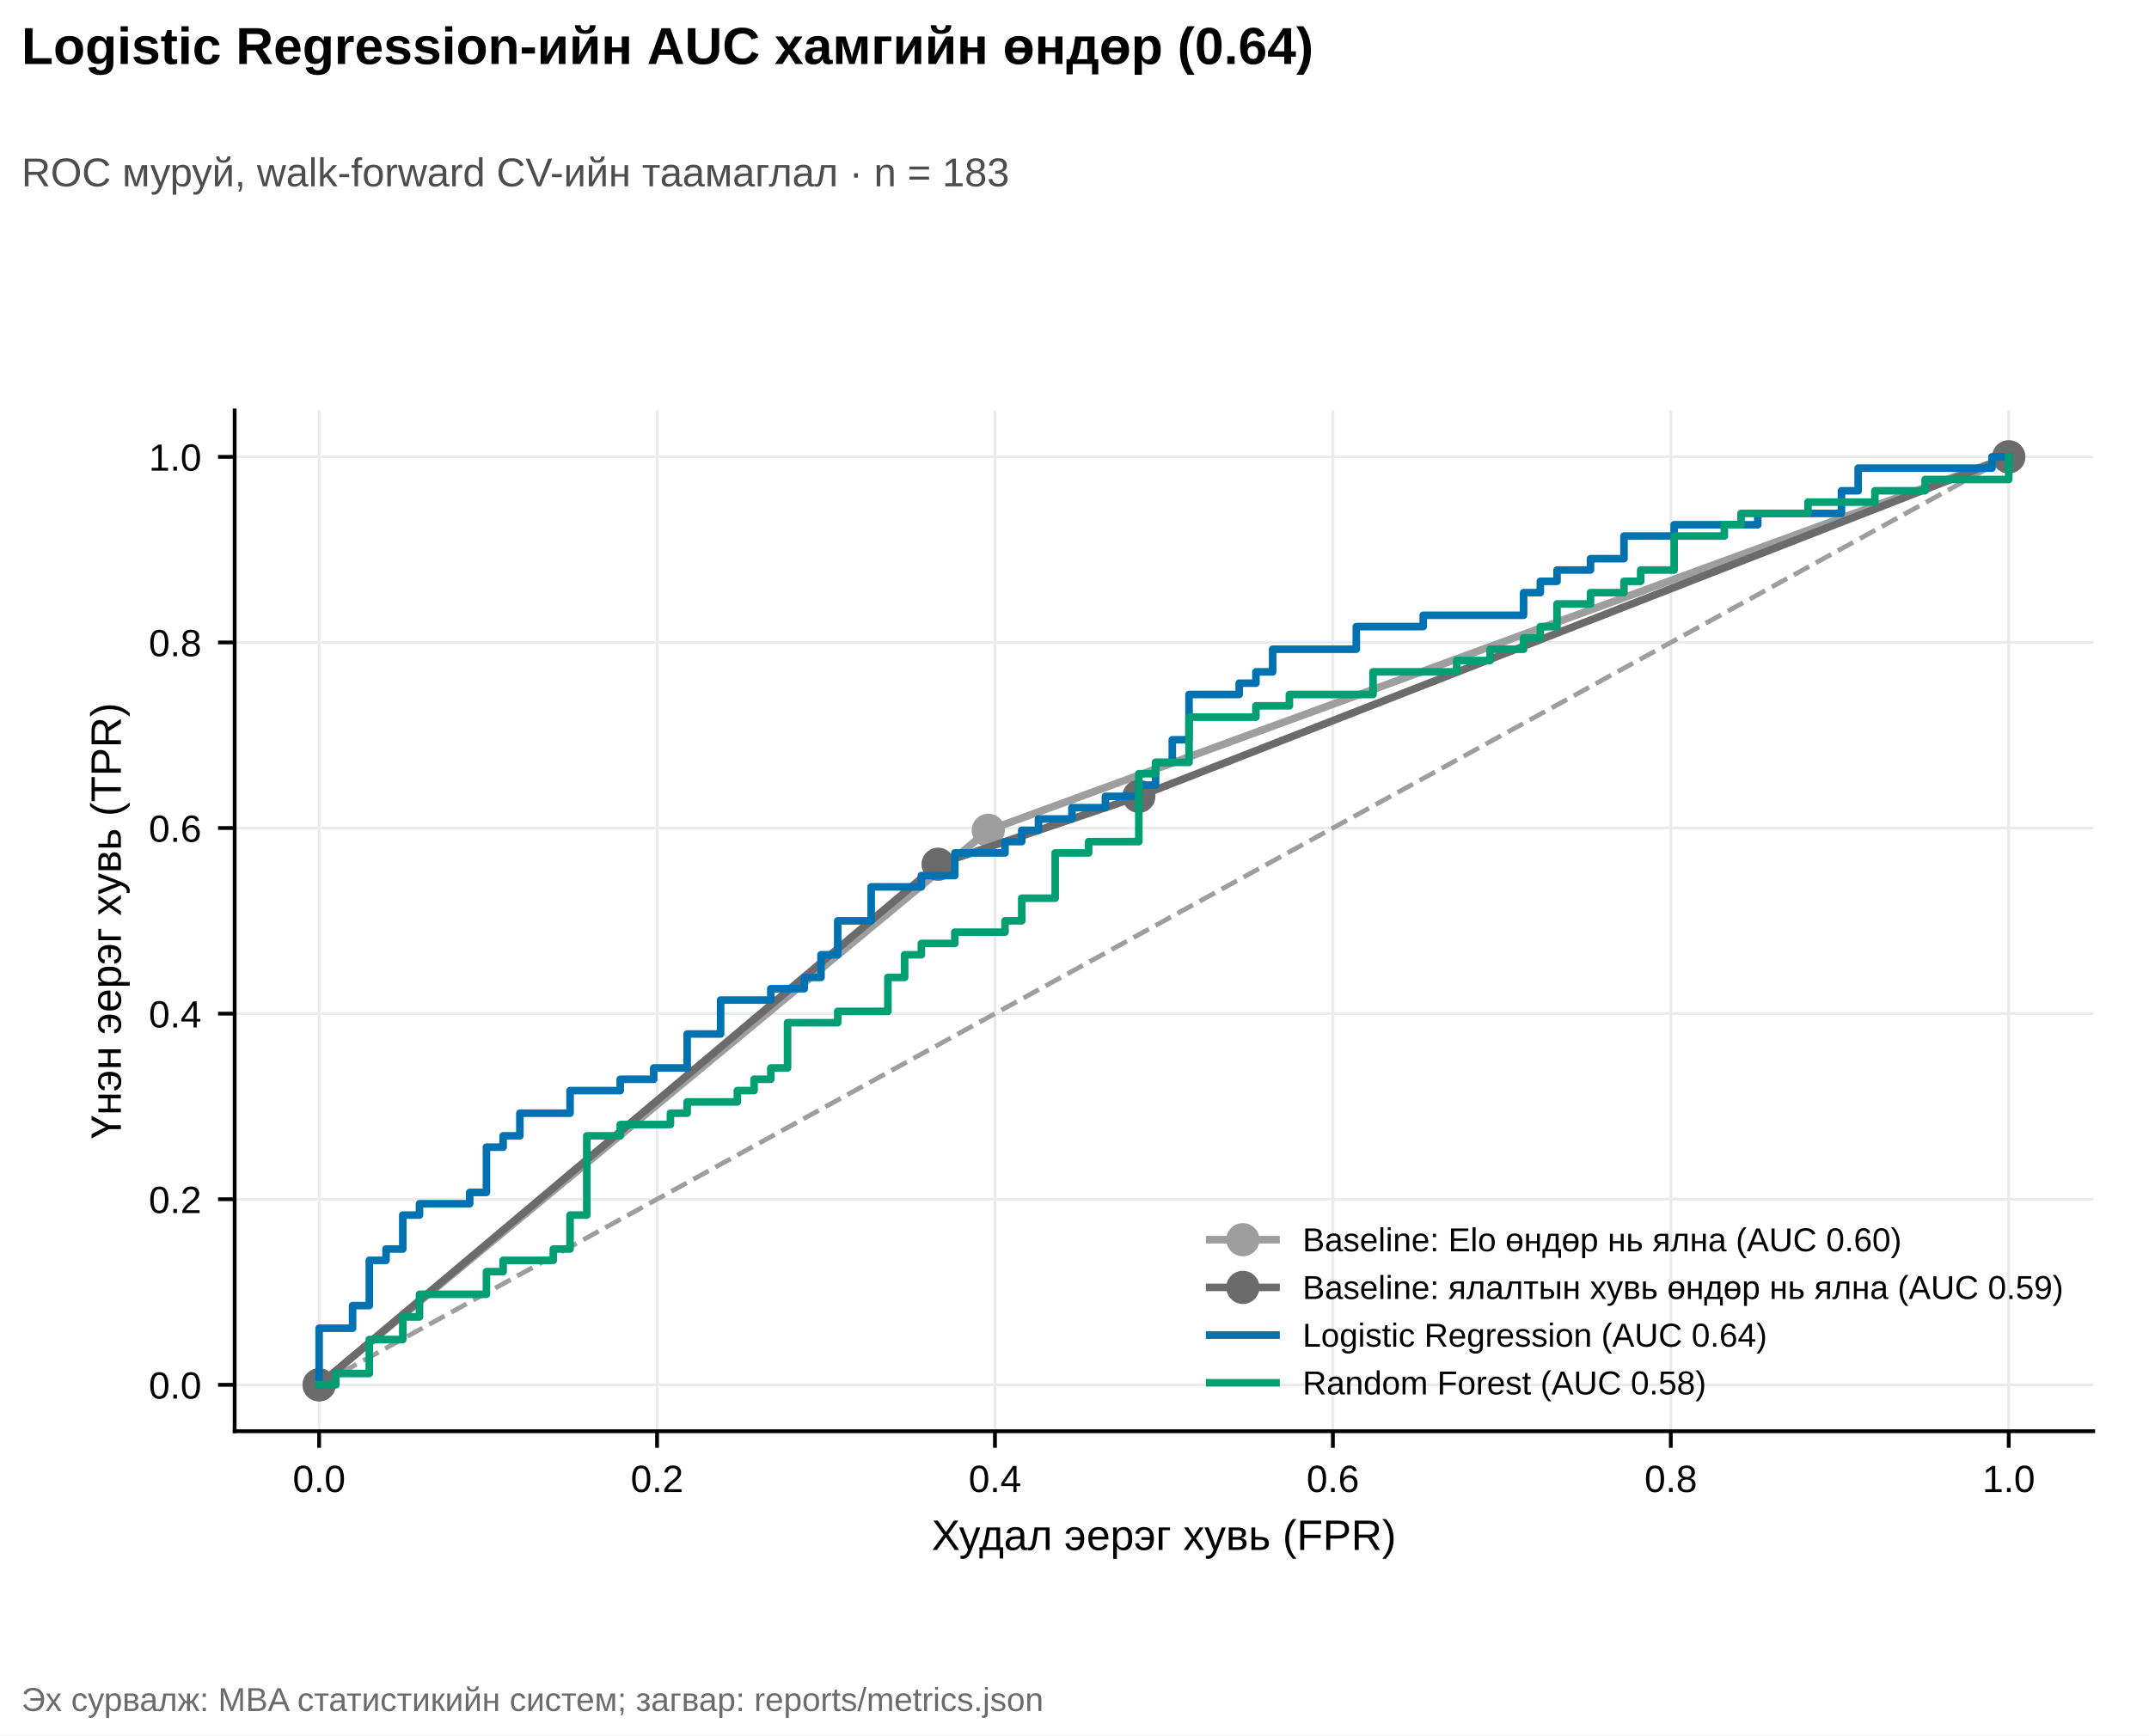
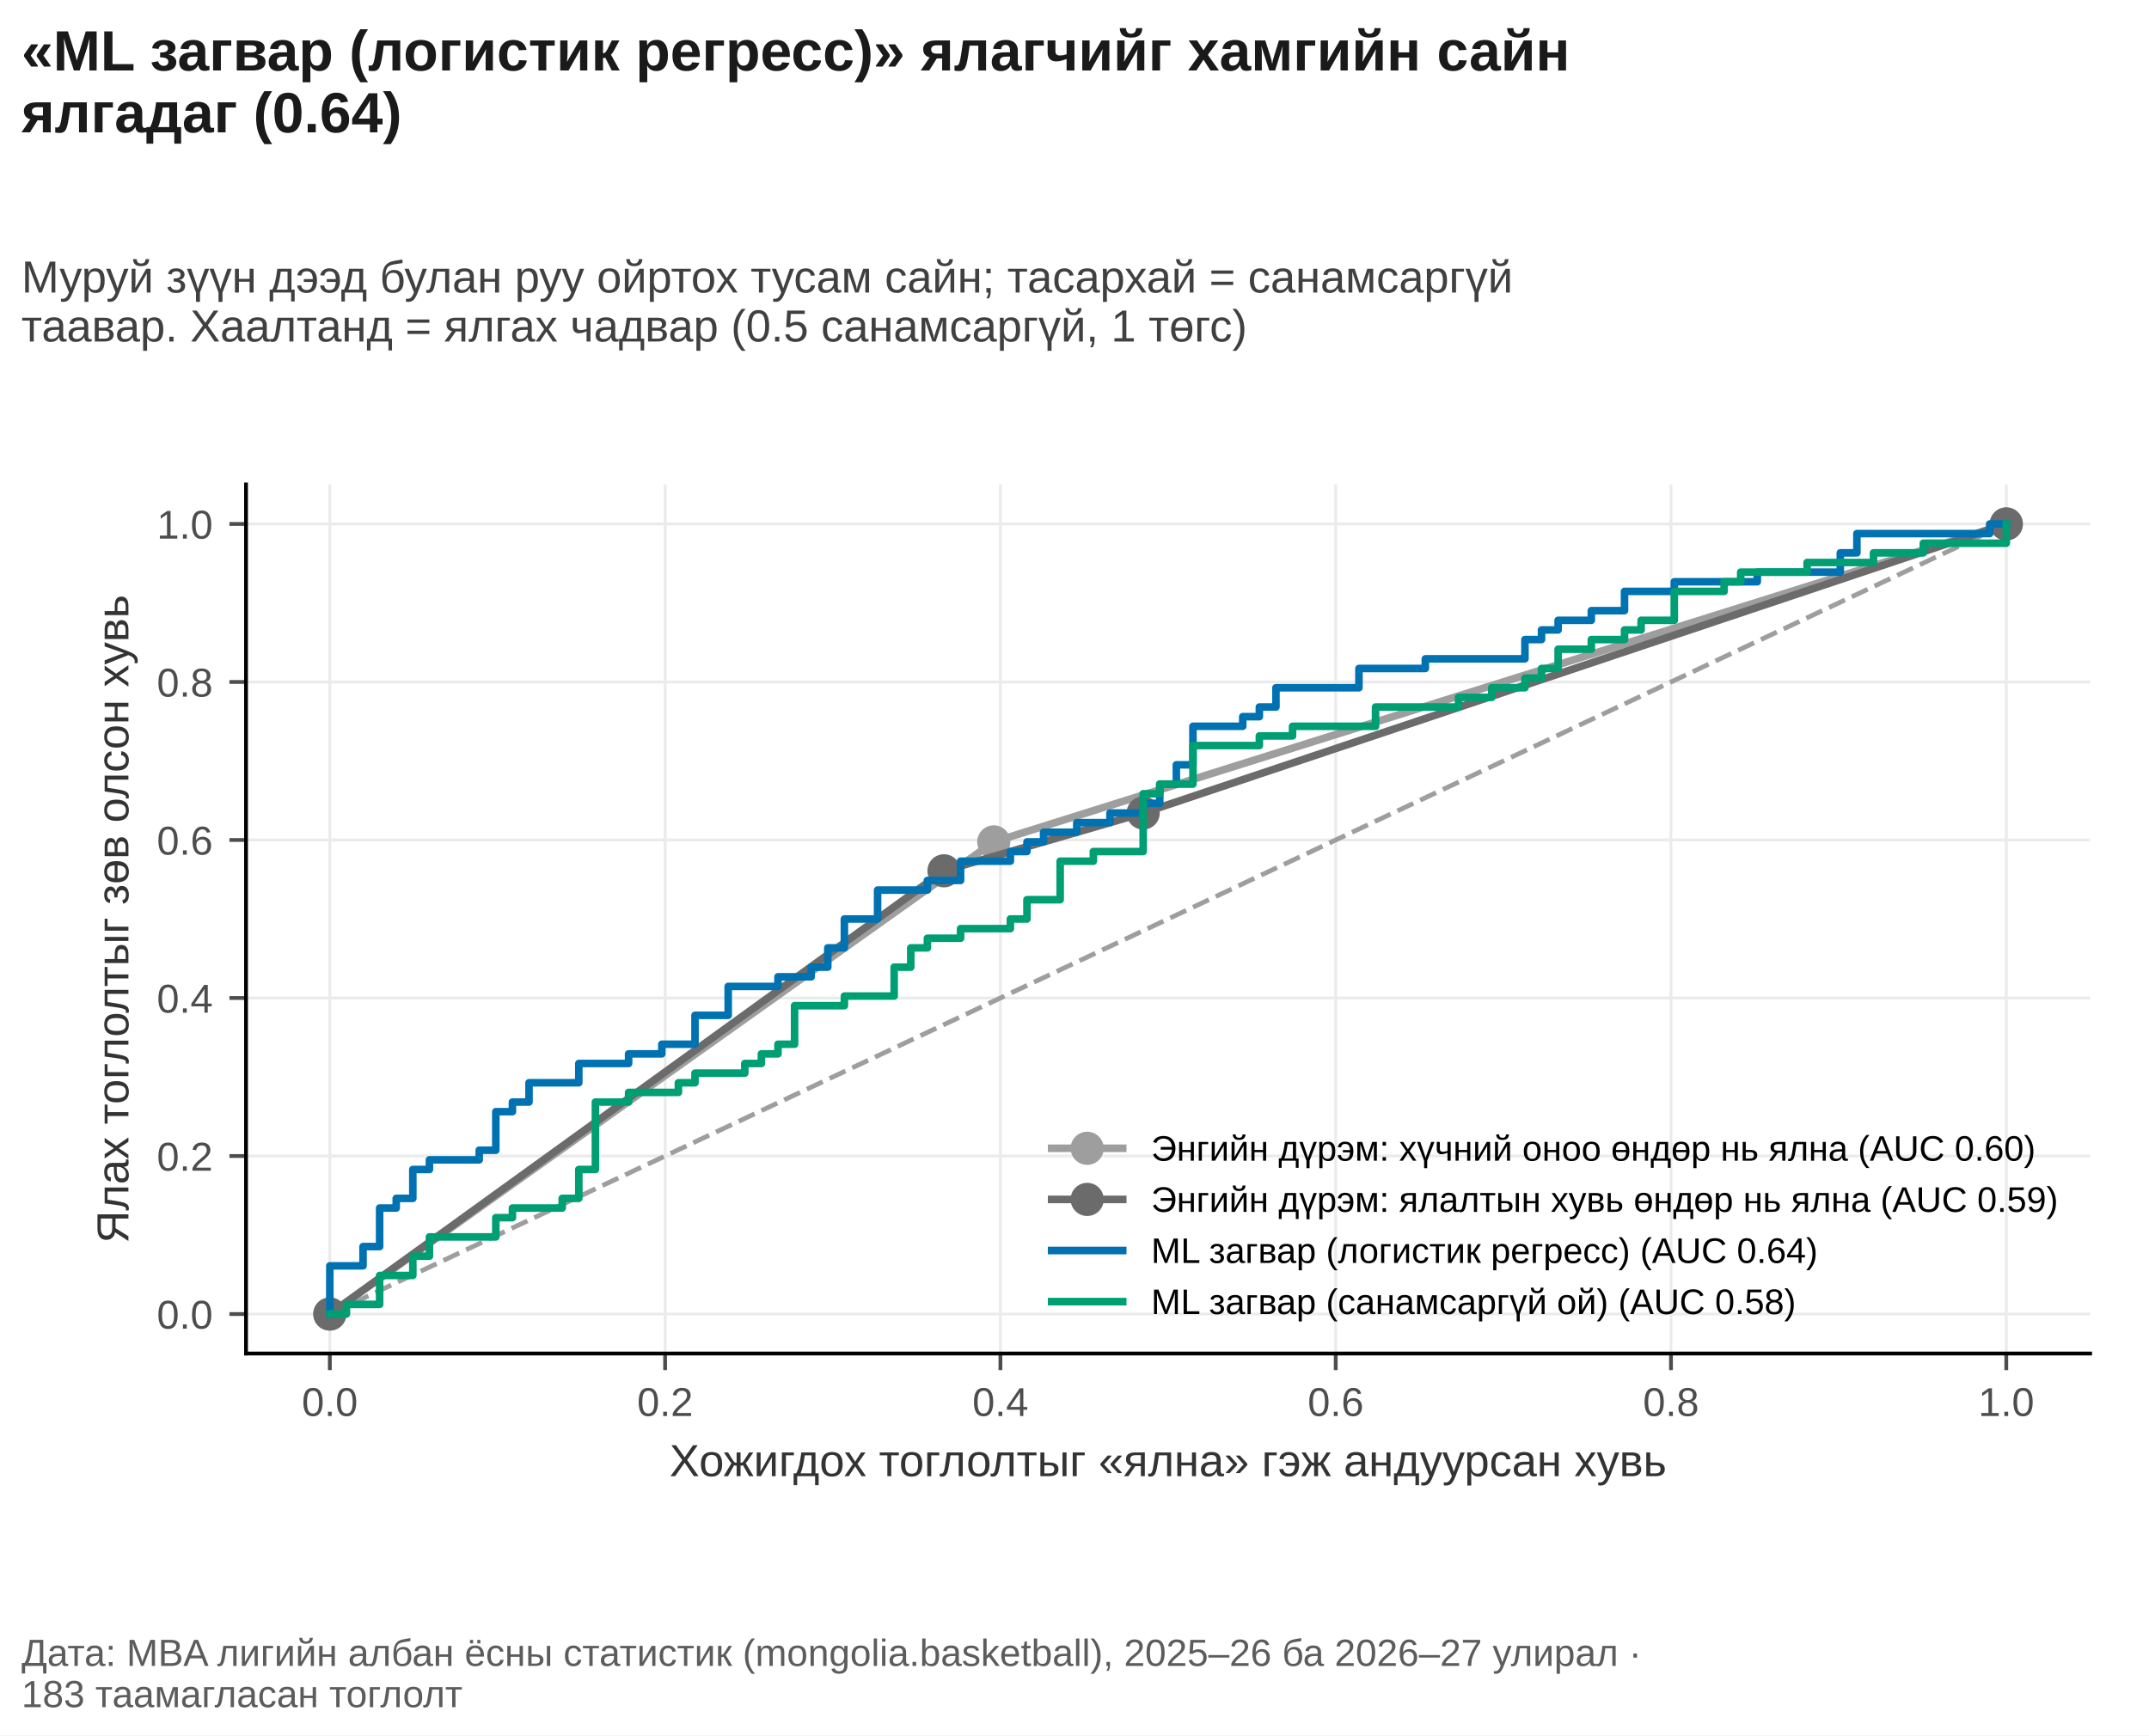
<svg xmlns="http://www.w3.org/2000/svg" xmlns:xlink="http://www.w3.org/1999/xlink" width="453.543pt" height="366.323pt" viewBox="0 0 453.543 366.323" version="1.1">
  <defs>
    <style type="text/css">*{stroke-linejoin: round; stroke-linecap: butt}</style>
  </defs>
  <g id="figure_1">
    <g id="patch_1">
      <path d="M 0 366.323  L 453.543 366.323  L 453.543 0  L 0 0  z " style="fill: #ffffff" />
    </g>
    <g id="axes_1">
      <g id="patch_2">
-         <path d="M 49.522 302.125  L 441.769 302.125  L 441.769 86.642  L 49.522 86.642  z " style="fill: #ffffff" />
+         <path d="M 51.92 285.722  L 441.114 285.722  L 441.114 102.265  L 51.92 102.265  z " style="fill: #ffffff" />
      </g>
      <g id="matplotlib.axis_1">
        <g id="xtick_1">
          <g id="line2d_1">
-             <path d="M 67.351 302.125  L 67.351 86.642  " clip-path="url(#pc9170a88ed)" style="fill: none; stroke: #ebebeb; stroke-width: 0.6; stroke-linecap: square" />
+             <path d="M 69.611 285.722  L 69.611 102.265  " clip-path="url(#pb05251a621)" style="fill: none; stroke: #ebebeb; stroke-width: 0.6; stroke-linecap: square" />
          </g>
          <g id="line2d_2">
            <defs>
-               <path id="m3e27745aa3" d="M 0 0  L 0 3.5  " style="stroke: #000000; stroke-width: 0.8" />
+               <path id="mf986387a4b" d="M 0 0  L 0 3.5  " style="stroke: #4d4d4d; stroke-width: 0.8" />
            </defs>
            <g>
-               <use xlink:href="#m3e27745aa3" x="67.351" y="302.125" style="stroke: #000000; stroke-width: 0.8" />
+               <use xlink:href="#mf986387a4b" x="69.611" y="285.722" style="fill: #4d4d4d; stroke: #4d4d4d; stroke-width: 0.8" />
            </g>
          </g>
          <g id="text_1">
-             <text style="font-size: 8px; font-family: 'Arial'; text-anchor: middle" x="67.351" y="314.949" transform="rotate(-0 67.35092 314.9492)">0.0</text>
+             <text style="font-size: 8.5px; font-family: 'Arial'; text-anchor: middle; fill: #4d4d4d" x="69.611" y="298.91" transform="rotate(-0 69.6107 298.9098)">0.0</text>
          </g>
        </g>
        <g id="xtick_2">
          <g id="line2d_3">
-             <path d="M 138.669 302.125  L 138.669 86.642  " clip-path="url(#pc9170a88ed)" style="fill: none; stroke: #ebebeb; stroke-width: 0.6; stroke-linecap: square" />
+             <path d="M 140.373 285.722  L 140.373 102.265  " clip-path="url(#pb05251a621)" style="fill: none; stroke: #ebebeb; stroke-width: 0.6; stroke-linecap: square" />
          </g>
          <g id="line2d_4">
            <g>
-               <use xlink:href="#m3e27745aa3" x="138.669" y="302.125" style="stroke: #000000; stroke-width: 0.8" />
+               <use xlink:href="#mf986387a4b" x="140.373" y="285.722" style="fill: #4d4d4d; stroke: #4d4d4d; stroke-width: 0.8" />
            </g>
          </g>
          <g id="text_2">
-             <text style="font-size: 8px; font-family: 'Arial'; text-anchor: middle" x="138.669" y="314.949" transform="rotate(-0 138.6686 314.9492)">0.2</text>
+             <text style="font-size: 8.5px; font-family: 'Arial'; text-anchor: middle; fill: #4d4d4d" x="140.373" y="298.91" transform="rotate(-0 140.3733 298.9098)">0.2</text>
          </g>
        </g>
        <g id="xtick_3">
          <g id="line2d_5">
-             <path d="M 209.986 302.125  L 209.986 86.642  " clip-path="url(#pc9170a88ed)" style="fill: none; stroke: #ebebeb; stroke-width: 0.6; stroke-linecap: square" />
+             <path d="M 211.136 285.722  L 211.136 102.265  " clip-path="url(#pb05251a621)" style="fill: none; stroke: #ebebeb; stroke-width: 0.6; stroke-linecap: square" />
          </g>
          <g id="line2d_6">
            <g>
-               <use xlink:href="#m3e27745aa3" x="209.986" y="302.125" style="stroke: #000000; stroke-width: 0.8" />
+               <use xlink:href="#mf986387a4b" x="211.136" y="285.722" style="fill: #4d4d4d; stroke: #4d4d4d; stroke-width: 0.8" />
            </g>
          </g>
          <g id="text_3">
-             <text style="font-size: 8px; font-family: 'Arial'; text-anchor: middle" x="209.986" y="314.949" transform="rotate(-0 209.9862 314.9492)">0.4</text>
+             <text style="font-size: 8.5px; font-family: 'Arial'; text-anchor: middle; fill: #4d4d4d" x="211.136" y="298.91" transform="rotate(-0 211.136 298.9098)">0.4</text>
          </g>
        </g>
        <g id="xtick_4">
          <g id="line2d_7">
-             <path d="M 281.304 302.125  L 281.304 86.642  " clip-path="url(#pc9170a88ed)" style="fill: none; stroke: #ebebeb; stroke-width: 0.6; stroke-linecap: square" />
+             <path d="M 281.899 285.722  L 281.899 102.265  " clip-path="url(#pb05251a621)" style="fill: none; stroke: #ebebeb; stroke-width: 0.6; stroke-linecap: square" />
          </g>
          <g id="line2d_8">
            <g>
-               <use xlink:href="#m3e27745aa3" x="281.304" y="302.125" style="stroke: #000000; stroke-width: 0.8" />
+               <use xlink:href="#mf986387a4b" x="281.899" y="285.722" style="fill: #4d4d4d; stroke: #4d4d4d; stroke-width: 0.8" />
            </g>
          </g>
          <g id="text_4">
-             <text style="font-size: 8px; font-family: 'Arial'; text-anchor: middle" x="281.304" y="314.949" transform="rotate(-0 281.3039 314.9492)">0.6</text>
+             <text style="font-size: 8.5px; font-family: 'Arial'; text-anchor: middle; fill: #4d4d4d" x="281.899" y="298.91" transform="rotate(-0 281.8986 298.9098)">0.6</text>
          </g>
        </g>
        <g id="xtick_5">
          <g id="line2d_9">
-             <path d="M 352.622 302.125  L 352.622 86.642  " clip-path="url(#pc9170a88ed)" style="fill: none; stroke: #ebebeb; stroke-width: 0.6; stroke-linecap: square" />
+             <path d="M 352.661 285.722  L 352.661 102.265  " clip-path="url(#pb05251a621)" style="fill: none; stroke: #ebebeb; stroke-width: 0.6; stroke-linecap: square" />
          </g>
          <g id="line2d_10">
            <g>
-               <use xlink:href="#m3e27745aa3" x="352.622" y="302.125" style="stroke: #000000; stroke-width: 0.8" />
+               <use xlink:href="#mf986387a4b" x="352.661" y="285.722" style="fill: #4d4d4d; stroke: #4d4d4d; stroke-width: 0.8" />
            </g>
          </g>
          <g id="text_5">
-             <text style="font-size: 8px; font-family: 'Arial'; text-anchor: middle" x="352.622" y="314.949" transform="rotate(-0 352.6216 314.9492)">0.8</text>
+             <text style="font-size: 8.5px; font-family: 'Arial'; text-anchor: middle; fill: #4d4d4d" x="352.661" y="298.91" transform="rotate(-0 352.6612 298.9098)">0.8</text>
          </g>
        </g>
        <g id="xtick_6">
          <g id="line2d_11">
-             <path d="M 423.939 302.125  L 423.939 86.642  " clip-path="url(#pc9170a88ed)" style="fill: none; stroke: #ebebeb; stroke-width: 0.6; stroke-linecap: square" />
+             <path d="M 423.424 285.722  L 423.424 102.265  " clip-path="url(#pb05251a621)" style="fill: none; stroke: #ebebeb; stroke-width: 0.6; stroke-linecap: square" />
          </g>
          <g id="line2d_12">
            <g>
-               <use xlink:href="#m3e27745aa3" x="423.939" y="302.125" style="stroke: #000000; stroke-width: 0.8" />
+               <use xlink:href="#mf986387a4b" x="423.424" y="285.722" style="fill: #4d4d4d; stroke: #4d4d4d; stroke-width: 0.8" />
            </g>
          </g>
          <g id="text_6">
-             <text style="font-size: 8px; font-family: 'Arial'; text-anchor: middle" x="423.939" y="314.949" transform="rotate(-0 423.9392 314.9492)">1.0</text>
+             <text style="font-size: 8.5px; font-family: 'Arial'; text-anchor: middle; fill: #4d4d4d" x="423.424" y="298.91" transform="rotate(-0 423.4238 298.9098)">1.0</text>
          </g>
        </g>
        <g id="text_7">
-           <text style="font-size: 9px; font-family: 'Arial'; text-anchor: middle" x="245.645" y="327.185" transform="rotate(-0 245.6451 327.1851)">Худал эерэг хувь (FPR)</text>
+           <text style="font-size: 9.5px; font-family: 'Arial'; text-anchor: middle; fill: #333333" x="246.517" y="311.615" transform="rotate(-0 246.5173 311.6149)">Хожигдох тоглолтыг «ялна» гэж андуурсан хувь</text>
        </g>
      </g>
      <g id="matplotlib.axis_2">
        <g id="ytick_1">
          <g id="line2d_13">
-             <path d="M 49.522 292.33  L 441.769 292.33  " clip-path="url(#pc9170a88ed)" style="fill: none; stroke: #ebebeb; stroke-width: 0.6; stroke-linecap: square" />
+             <path d="M 51.92 277.383  L 441.114 277.383  " clip-path="url(#pb05251a621)" style="fill: none; stroke: #ebebeb; stroke-width: 0.6; stroke-linecap: square" />
          </g>
          <g id="line2d_14">
            <defs>
-               <path id="m46538852f3" d="M 0 0  L -3.5 0  " style="stroke: #000000; stroke-width: 0.8" />
+               <path id="m3fba8f0df0" d="M 0 0  L -3.5 0  " style="stroke: #4d4d4d; stroke-width: 0.8" />
            </defs>
            <g>
-               <use xlink:href="#m46538852f3" x="49.522" y="292.33" style="stroke: #000000; stroke-width: 0.8" />
+               <use xlink:href="#m3fba8f0df0" x="51.92" y="277.383" style="fill: #4d4d4d; stroke: #4d4d4d; stroke-width: 0.8" />
            </g>
          </g>
          <g id="text_8">
-             <text style="font-size: 8px; font-family: 'Arial'; text-anchor: end" x="42.522" y="295.242" transform="rotate(-0 42.5215 295.2424)">0.0</text>
+             <text style="font-size: 8.5px; font-family: 'Arial'; text-anchor: end; fill: #4d4d4d" x="44.92" y="280.477" transform="rotate(-0 44.92005 280.4768)">0.0</text>
          </g>
        </g>
        <g id="ytick_2">
          <g id="line2d_15">
-             <path d="M 49.522 253.152  L 441.769 253.152  " clip-path="url(#pc9170a88ed)" style="fill: none; stroke: #ebebeb; stroke-width: 0.6; stroke-linecap: square" />
+             <path d="M 51.92 244.027  L 441.114 244.027  " clip-path="url(#pb05251a621)" style="fill: none; stroke: #ebebeb; stroke-width: 0.6; stroke-linecap: square" />
          </g>
          <g id="line2d_16">
            <g>
-               <use xlink:href="#m46538852f3" x="49.522" y="253.152" style="stroke: #000000; stroke-width: 0.8" />
+               <use xlink:href="#m3fba8f0df0" x="51.92" y="244.027" style="fill: #4d4d4d; stroke: #4d4d4d; stroke-width: 0.8" />
            </g>
          </g>
          <g id="text_9">
-             <text style="font-size: 8px; font-family: 'Arial'; text-anchor: end" x="42.522" y="256.064" transform="rotate(-0 42.5215 256.0638)">0.2</text>
+             <text style="font-size: 8.5px; font-family: 'Arial'; text-anchor: end; fill: #4d4d4d" x="44.92" y="247.121" transform="rotate(-0 44.92005 247.1211)">0.2</text>
          </g>
        </g>
        <g id="ytick_3">
          <g id="line2d_17">
-             <path d="M 49.522 213.973  L 441.769 213.973  " clip-path="url(#pc9170a88ed)" style="fill: none; stroke: #ebebeb; stroke-width: 0.6; stroke-linecap: square" />
+             <path d="M 51.92 210.671  L 441.114 210.671  " clip-path="url(#pb05251a621)" style="fill: none; stroke: #ebebeb; stroke-width: 0.6; stroke-linecap: square" />
          </g>
          <g id="line2d_18">
            <g>
-               <use xlink:href="#m46538852f3" x="49.522" y="213.973" style="stroke: #000000; stroke-width: 0.8" />
+               <use xlink:href="#m3fba8f0df0" x="51.92" y="210.671" style="fill: #4d4d4d; stroke: #4d4d4d; stroke-width: 0.8" />
            </g>
          </g>
          <g id="text_10">
-             <text style="font-size: 8px; font-family: 'Arial'; text-anchor: end" x="42.522" y="216.885" transform="rotate(-0 42.5215 216.8851)">0.4</text>
+             <text style="font-size: 8.5px; font-family: 'Arial'; text-anchor: end; fill: #4d4d4d" x="44.92" y="213.765" transform="rotate(-0 44.92005 213.7654)">0.4</text>
          </g>
        </g>
        <g id="ytick_4">
          <g id="line2d_19">
-             <path d="M 49.522 174.794  L 441.769 174.794  " clip-path="url(#pc9170a88ed)" style="fill: none; stroke: #ebebeb; stroke-width: 0.6; stroke-linecap: square" />
+             <path d="M 51.92 177.316  L 441.114 177.316  " clip-path="url(#pb05251a621)" style="fill: none; stroke: #ebebeb; stroke-width: 0.6; stroke-linecap: square" />
          </g>
          <g id="line2d_20">
            <g>
-               <use xlink:href="#m46538852f3" x="49.522" y="174.794" style="stroke: #000000; stroke-width: 0.8" />
+               <use xlink:href="#m3fba8f0df0" x="51.92" y="177.316" style="fill: #4d4d4d; stroke: #4d4d4d; stroke-width: 0.8" />
            </g>
          </g>
          <g id="text_11">
-             <text style="font-size: 8px; font-family: 'Arial'; text-anchor: end" x="42.522" y="177.706" transform="rotate(-0 42.5215 177.7064)">0.6</text>
+             <text style="font-size: 8.5px; font-family: 'Arial'; text-anchor: end; fill: #4d4d4d" x="44.92" y="180.41" transform="rotate(-0 44.92005 180.4097)">0.6</text>
          </g>
        </g>
        <g id="ytick_5">
          <g id="line2d_21">
-             <path d="M 49.522 135.616  L 441.769 135.616  " clip-path="url(#pc9170a88ed)" style="fill: none; stroke: #ebebeb; stroke-width: 0.6; stroke-linecap: square" />
+             <path d="M 51.92 143.96  L 441.114 143.96  " clip-path="url(#pb05251a621)" style="fill: none; stroke: #ebebeb; stroke-width: 0.6; stroke-linecap: square" />
          </g>
          <g id="line2d_22">
            <g>
-               <use xlink:href="#m46538852f3" x="49.522" y="135.616" style="stroke: #000000; stroke-width: 0.8" />
+               <use xlink:href="#m3fba8f0df0" x="51.92" y="143.96" style="fill: #4d4d4d; stroke: #4d4d4d; stroke-width: 0.8" />
            </g>
          </g>
          <g id="text_12">
-             <text style="font-size: 8px; font-family: 'Arial'; text-anchor: end" x="42.522" y="138.528" transform="rotate(-0 42.5215 138.5278)">0.8</text>
+             <text style="font-size: 8.5px; font-family: 'Arial'; text-anchor: end; fill: #4d4d4d" x="44.92" y="147.054" transform="rotate(-0 44.92005 147.054)">0.8</text>
          </g>
        </g>
        <g id="ytick_6">
          <g id="line2d_23">
-             <path d="M 49.522 96.437  L 441.769 96.437  " clip-path="url(#pc9170a88ed)" style="fill: none; stroke: #ebebeb; stroke-width: 0.6; stroke-linecap: square" />
+             <path d="M 51.92 110.604  L 441.114 110.604  " clip-path="url(#pb05251a621)" style="fill: none; stroke: #ebebeb; stroke-width: 0.6; stroke-linecap: square" />
          </g>
          <g id="line2d_24">
            <g>
-               <use xlink:href="#m46538852f3" x="49.522" y="96.437" style="stroke: #000000; stroke-width: 0.8" />
+               <use xlink:href="#m3fba8f0df0" x="51.92" y="110.604" style="fill: #4d4d4d; stroke: #4d4d4d; stroke-width: 0.8" />
            </g>
          </g>
          <g id="text_13">
-             <text style="font-size: 8px; font-family: 'Arial'; text-anchor: end" x="42.522" y="99.349" transform="rotate(-0 42.5215 99.3491)">1.0</text>
+             <text style="font-size: 8.5px; font-family: 'Arial'; text-anchor: end; fill: #4d4d4d" x="44.92" y="113.698" transform="rotate(-0 44.92005 113.6983)">1.0</text>
          </g>
        </g>
        <g id="text_14">
-           <text style="font-size: 9px; font-family: 'Arial'; text-anchor: middle" x="25.507" y="194.384" transform="rotate(-90 25.50728 194.3837)">Үнэн эерэг хувь (TPR)</text>
+           <text style="font-size: 9.5px; font-family: 'Arial'; text-anchor: middle; fill: #333333" x="27.106" y="193.993" transform="rotate(-90 27.1056 193.9934)">Ялах тоглолтыг зөв олсон хувь</text>
        </g>
      </g>
      <g id="line2d_25">
-         <path d="M 67.351 292.33  L 423.939 96.437  " clip-path="url(#pc9170a88ed)" style="fill: none; stroke-dasharray: 3.7,1.6; stroke-dashoffset: 0; stroke: #9e9e9e" />
+         <path d="M 69.611 277.383  L 423.424 110.604  " clip-path="url(#pb05251a621)" style="fill: none; stroke-dasharray: 3.7,1.6; stroke-dashoffset: 0; stroke: #9e9e9e" />
      </g>
      <g id="line2d_26">
-         <path d="M 67.351 292.33  L 208.574 175.272  L 423.939 96.437  " clip-path="url(#pc9170a88ed)" style="fill: none; stroke: #9e9e9e; stroke-width: 1.6; stroke-linecap: square" />
+         <path d="M 69.611 277.383  L 209.735 177.722  L 423.424 110.604  " clip-path="url(#pb05251a621)" style="fill: none; stroke: #9e9e9e; stroke-width: 1.6; stroke-linecap: square" />
        <defs>
          <path id="m3e23e1af3c" d="M 0 3  C 0.796 3 1.559 2.684 2.121 2.121  C 2.684 1.559 3 0.796 3 0  C 3 -0.796 2.684 -1.559 2.121 -2.121  C 1.559 -2.684 0.796 -3 0 -3  C -0.796 -3 -1.559 -2.684 -2.121 -2.121  C -2.684 -1.559 -3 -0.796 -3 0  C -3 0.796 -2.684 1.559 -2.121 2.121  C -1.559 2.684 -0.796 3 0 3  z " style="stroke: #9e9e9e" />
        </defs>
-         <g clip-path="url(#pc9170a88ed)">
-           <use xlink:href="#m3e23e1af3c" x="67.351" y="292.33" style="fill: #9e9e9e; stroke: #9e9e9e" />
-           <use xlink:href="#m3e23e1af3c" x="208.574" y="175.272" style="fill: #9e9e9e; stroke: #9e9e9e" />
-           <use xlink:href="#m3e23e1af3c" x="423.939" y="96.437" style="fill: #9e9e9e; stroke: #9e9e9e" />
+         <g clip-path="url(#pb05251a621)">
+           <use xlink:href="#m3e23e1af3c" x="69.611" y="277.383" style="fill: #9e9e9e; stroke: #9e9e9e" />
+           <use xlink:href="#m3e23e1af3c" x="209.735" y="177.722" style="fill: #9e9e9e; stroke: #9e9e9e" />
+           <use xlink:href="#m3e23e1af3c" x="423.424" y="110.604" style="fill: #9e9e9e; stroke: #9e9e9e" />
        </g>
      </g>
      <g id="line2d_27">
-         <path d="M 67.351 292.33  L 197.982 182.439  L 240.349 168.105  L 423.939 96.437  " clip-path="url(#pc9170a88ed)" style="fill: none; stroke: #6b6b6b; stroke-width: 1.6; stroke-linecap: square" />
+         <path d="M 69.611 277.383  L 199.225 183.824  L 241.263 171.621  L 423.424 110.604  " clip-path="url(#pb05251a621)" style="fill: none; stroke: #6b6b6b; stroke-width: 1.6; stroke-linecap: square" />
        <defs>
          <path id="mef74324c92" d="M 0 3  C 0.796 3 1.559 2.684 2.121 2.121  C 2.684 1.559 3 0.796 3 0  C 3 -0.796 2.684 -1.559 2.121 -2.121  C 1.559 -2.684 0.796 -3 0 -3  C -0.796 -3 -1.559 -2.684 -2.121 -2.121  C -2.684 -1.559 -3 -0.796 -3 0  C -3 0.796 -2.684 1.559 -2.121 2.121  C -1.559 2.684 -0.796 3 0 3  z " style="stroke: #6b6b6b" />
        </defs>
-         <g clip-path="url(#pc9170a88ed)">
-           <use xlink:href="#mef74324c92" x="67.351" y="292.33" style="fill: #6b6b6b; stroke: #6b6b6b" />
-           <use xlink:href="#mef74324c92" x="197.982" y="182.439" style="fill: #6b6b6b; stroke: #6b6b6b" />
-           <use xlink:href="#mef74324c92" x="240.349" y="168.105" style="fill: #6b6b6b; stroke: #6b6b6b" />
-           <use xlink:href="#mef74324c92" x="423.939" y="96.437" style="fill: #6b6b6b; stroke: #6b6b6b" />
+         <g clip-path="url(#pb05251a621)">
+           <use xlink:href="#mef74324c92" x="69.611" y="277.383" style="fill: #6b6b6b; stroke: #6b6b6b" />
+           <use xlink:href="#mef74324c92" x="199.225" y="183.824" style="fill: #6b6b6b; stroke: #6b6b6b" />
+           <use xlink:href="#mef74324c92" x="241.263" y="171.621" style="fill: #6b6b6b; stroke: #6b6b6b" />
+           <use xlink:href="#mef74324c92" x="423.424" y="110.604" style="fill: #6b6b6b; stroke: #6b6b6b" />
        </g>
      </g>
      <g id="line2d_28">
-         <path d="M 67.351 292.33  L 67.351 289.941  L 67.351 280.386  L 74.412 280.386  L 74.412 275.608  L 77.943 275.608  L 77.943 266.052  L 81.473 266.052  L 81.473 263.663  L 85.004 263.663  L 85.004 256.496  L 88.534 256.496  L 88.534 254.107  L 99.126 254.107  L 99.126 251.718  L 102.657 251.718  L 102.657 242.163  L 106.187 242.163  L 106.187 239.774  L 109.718 239.774  L 109.718 234.996  L 120.31 234.996  L 120.31 230.218  L 130.901 230.218  L 130.901 227.829  L 137.962 227.829  L 137.962 225.44  L 145.024 225.44  L 145.024 218.273  L 152.085 218.273  L 152.085 211.106  L 162.677 211.106  L 162.677 208.717  L 169.738 208.717  L 169.738 206.328  L 173.268 206.328  L 173.268 201.55  L 176.799 201.55  L 176.799 194.384  L 183.86 194.384  L 183.86 187.217  L 194.452 187.217  L 194.452 184.828  L 201.513 184.828  L 201.513 180.05  L 212.105 180.05  L 212.105 177.661  L 215.635 177.661  L 215.635 175.272  L 219.166 175.272  L 219.166 172.883  L 226.227 172.883  L 226.227 170.494  L 233.288 170.494  L 233.288 168.105  L 240.349 168.105  L 240.349 165.716  L 243.88 165.716  L 243.88 160.938  L 247.41 160.938  L 247.41 156.161  L 250.941 156.161  L 250.941 146.605  L 261.533 146.605  L 261.533 144.216  L 265.063 144.216  L 265.063 141.827  L 268.594 141.827  L 268.594 137.049  L 286.247 137.049  L 286.247 132.271  L 300.369 132.271  L 300.369 129.882  L 321.552 129.882  L 321.552 125.104  L 325.083 125.104  L 325.083 122.715  L 328.614 122.715  L 328.614 120.326  L 335.675 120.326  L 335.675 117.937  L 342.736 117.937  L 342.736 113.16  L 353.328 113.16  L 353.328 110.771  L 370.981 110.771  L 370.981 108.382  L 388.633 108.382  L 388.633 103.604  L 392.164 103.604  L 392.164 98.826  L 420.409 98.826  L 420.409 96.437  L 423.939 96.437  " clip-path="url(#pc9170a88ed)" style="fill: none; stroke: #0072b2; stroke-width: 1.6; stroke-linecap: square" />
+         <path d="M 69.611 277.383  L 69.611 275.349  L 69.611 267.213  L 76.617 267.213  L 76.617 263.145  L 80.12 263.145  L 80.12 255.01  L 83.623 255.01  L 83.623 252.976  L 87.126 252.976  L 87.126 246.874  L 90.629 246.874  L 90.629 244.841  L 101.139 244.841  L 101.139 242.807  L 104.642 242.807  L 104.642 234.671  L 108.145 234.671  L 108.145 232.637  L 111.648 232.637  L 111.648 228.569  L 122.157 228.569  L 122.157 224.502  L 132.667 224.502  L 132.667 222.468  L 139.673 222.468  L 139.673 220.434  L 146.679 220.434  L 146.679 214.332  L 153.685 214.332  L 153.685 208.231  L 164.194 208.231  L 164.194 206.197  L 171.201 206.197  L 171.201 204.163  L 174.704 204.163  L 174.704 200.095  L 178.207 200.095  L 178.207 193.993  L 185.213 193.993  L 185.213 187.892  L 195.722 187.892  L 195.722 185.858  L 202.729 185.858  L 202.729 181.79  L 213.238 181.79  L 213.238 179.756  L 216.741 179.756  L 216.741 177.722  L 220.244 177.722  L 220.244 175.688  L 227.25 175.688  L 227.25 173.655  L 234.256 173.655  L 234.256 171.621  L 241.263 171.621  L 241.263 169.587  L 244.766 169.587  L 244.766 165.519  L 248.269 165.519  L 248.269 161.451  L 251.772 161.451  L 251.772 153.316  L 262.281 153.316  L 262.281 151.282  L 265.784 151.282  L 265.784 149.248  L 269.287 149.248  L 269.287 145.18  L 286.803 145.18  L 286.803 141.112  L 300.815 141.112  L 300.815 139.079  L 321.834 139.079  L 321.834 135.011  L 325.337 135.011  L 325.337 132.977  L 328.84 132.977  L 328.84 130.943  L 335.846 130.943  L 335.846 128.909  L 342.853 128.909  L 342.853 124.841  L 353.362 124.841  L 353.362 122.808  L 370.877 122.808  L 370.877 120.774  L 388.393 120.774  L 388.393 116.706  L 391.896 116.706  L 391.896 112.638  L 419.921 112.638  L 419.921 110.604  L 423.424 110.604  " clip-path="url(#pb05251a621)" style="fill: none; stroke: #0072b2; stroke-width: 1.6; stroke-linecap: square" />
      </g>
      <g id="line2d_29">
-         <path d="M 67.351 292.33  L 70.881 292.33  L 70.881 289.941  L 77.943 289.941  L 77.943 282.775  L 85.004 282.775  L 85.004 277.997  L 88.534 277.997  L 88.534 273.219  L 102.657 273.219  L 102.657 268.441  L 106.187 268.441  L 106.187 266.052  L 116.779 266.052  L 116.779 263.663  L 120.31 263.663  L 120.31 256.496  L 123.84 256.496  L 123.84 239.774  L 130.901 239.774  L 130.901 237.385  L 141.493 237.385  L 141.493 234.996  L 145.024 234.996  L 145.024 232.607  L 155.615 232.607  L 155.615 230.218  L 159.146 230.218  L 159.146 227.829  L 162.677 227.829  L 162.677 225.44  L 166.207 225.44  L 166.207 215.884  L 176.799 215.884  L 176.799 213.495  L 187.391 213.495  L 187.391 206.328  L 190.921 206.328  L 190.921 201.55  L 194.452 201.55  L 194.452 199.162  L 201.513 199.162  L 201.513 196.773  L 212.105 196.773  L 212.105 194.384  L 215.635 194.384  L 215.635 189.606  L 222.696 189.606  L 222.696 180.05  L 229.757 180.05  L 229.757 177.661  L 240.349 177.661  L 240.349 163.327  L 243.88 163.327  L 243.88 160.938  L 250.941 160.938  L 250.941 151.383  L 265.063 151.383  L 265.063 148.994  L 272.124 148.994  L 272.124 146.605  L 289.777 146.605  L 289.777 141.827  L 307.43 141.827  L 307.43 139.438  L 314.491 139.438  L 314.491 137.049  L 321.552 137.049  L 321.552 134.66  L 325.083 134.66  L 325.083 132.271  L 328.614 132.271  L 328.614 127.493  L 335.675 127.493  L 335.675 125.104  L 342.736 125.104  L 342.736 122.715  L 346.267 122.715  L 346.267 120.326  L 353.328 120.326  L 353.328 113.16  L 363.919 113.16  L 363.919 110.771  L 367.45 110.771  L 367.45 108.382  L 381.572 108.382  L 381.572 105.993  L 395.695 105.993  L 395.695 103.604  L 406.286 103.604  L 406.286 101.215  L 423.939 101.215  L 423.939 96.437  " clip-path="url(#pc9170a88ed)" style="fill: none; stroke: #009e73; stroke-width: 1.6; stroke-linecap: square" />
+         <path d="M 69.611 277.383  L 73.114 277.383  L 73.114 275.349  L 80.12 275.349  L 80.12 269.247  L 87.126 269.247  L 87.126 265.179  L 90.629 265.179  L 90.629 261.112  L 104.642 261.112  L 104.642 257.044  L 108.145 257.044  L 108.145 255.01  L 118.654 255.01  L 118.654 252.976  L 122.157 252.976  L 122.157 246.874  L 125.66 246.874  L 125.66 232.637  L 132.667 232.637  L 132.667 230.603  L 143.176 230.603  L 143.176 228.569  L 146.679 228.569  L 146.679 226.536  L 157.188 226.536  L 157.188 224.502  L 160.691 224.502  L 160.691 222.468  L 164.194 222.468  L 164.194 220.434  L 167.698 220.434  L 167.698 212.298  L 178.207 212.298  L 178.207 210.265  L 188.716 210.265  L 188.716 204.163  L 192.219 204.163  L 192.219 200.095  L 195.722 200.095  L 195.722 198.061  L 202.729 198.061  L 202.729 196.027  L 213.238 196.027  L 213.238 193.993  L 216.741 193.993  L 216.741 189.926  L 223.747 189.926  L 223.747 181.79  L 230.753 181.79  L 230.753 179.756  L 241.263 179.756  L 241.263 167.553  L 244.766 167.553  L 244.766 165.519  L 251.772 165.519  L 251.772 157.384  L 265.784 157.384  L 265.784 155.35  L 272.791 155.35  L 272.791 153.316  L 290.306 153.316  L 290.306 149.248  L 307.822 149.248  L 307.822 147.214  L 314.828 147.214  L 314.828 145.18  L 321.834 145.18  L 321.834 143.146  L 325.337 143.146  L 325.337 141.112  L 328.84 141.112  L 328.84 137.045  L 335.846 137.045  L 335.846 135.011  L 342.853 135.011  L 342.853 132.977  L 346.356 132.977  L 346.356 130.943  L 353.362 130.943  L 353.362 124.841  L 363.871 124.841  L 363.871 122.808  L 367.374 122.808  L 367.374 120.774  L 381.387 120.774  L 381.387 118.74  L 395.399 118.74  L 395.399 116.706  L 405.908 116.706  L 405.908 114.672  L 423.424 114.672  L 423.424 110.604  " clip-path="url(#pb05251a621)" style="fill: none; stroke: #009e73; stroke-width: 1.6; stroke-linecap: square" />
      </g>
      <g id="patch_3">
-         <path d="M 49.522 302.125  L 49.522 86.642  " style="fill: none; stroke: #000000; stroke-width: 0.8; stroke-linejoin: miter; stroke-linecap: square" />
+         <path d="M 51.92 285.722  L 51.92 102.265  " style="fill: none; stroke: #000000; stroke-width: 0.8; stroke-linejoin: miter; stroke-linecap: square" />
      </g>
      <g id="patch_4">
-         <path d="M 49.522 302.125  L 441.769 302.125  " style="fill: none; stroke: #000000; stroke-width: 0.8; stroke-linejoin: miter; stroke-linecap: square" />
+         <path d="M 51.92 285.722  L 441.114 285.722  " style="fill: none; stroke: #000000; stroke-width: 0.8; stroke-linejoin: miter; stroke-linecap: square" />
      </g>
      <g id="legend_1">
        <g id="line2d_30">
-           <path d="M 255.305 261.693  L 262.305 261.693  L 269.305 261.693  " style="fill: none; stroke: #9e9e9e; stroke-width: 1.6; stroke-linecap: square" />
+           <path d="M 221.949 242.402  L 229.449 242.402  L 236.949 242.402  " style="fill: none; stroke: #9e9e9e; stroke-width: 1.6; stroke-linecap: square" />
          <g>
-             <use xlink:href="#m3e23e1af3c" x="262.305" y="261.693" style="fill: #9e9e9e; stroke: #9e9e9e" />
+             <use xlink:href="#m3e23e1af3c" x="229.449" y="242.402" style="fill: #9e9e9e; stroke: #9e9e9e" />
          </g>
        </g>
        <g id="text_15">
-           <text style="font-size: 7px; font-family: 'Arial'; text-anchor: start" x="274.905" y="264.143" transform="rotate(-0 274.905 264.1433)">Baseline: Elo өндөр нь ялна (AUC 0.60)</text>
+           <text style="font-size: 7.5px; font-family: 'Arial'; text-anchor: start" x="242.949" y="245.027" transform="rotate(-0 242.9492 245.0269)">Энгийн дүрэм: хүчний оноо өндөр нь ялна (AUC 0.60)</text>
        </g>
        <g id="line2d_31">
-           <path d="M 255.305 271.763  L 262.305 271.763  L 269.305 271.763  " style="fill: none; stroke: #6b6b6b; stroke-width: 1.6; stroke-linecap: square" />
+           <path d="M 221.949 253.191  L 229.449 253.191  L 236.949 253.191  " style="fill: none; stroke: #6b6b6b; stroke-width: 1.6; stroke-linecap: square" />
          <g>
-             <use xlink:href="#mef74324c92" x="262.305" y="271.763" style="fill: #6b6b6b; stroke: #6b6b6b" />
+             <use xlink:href="#mef74324c92" x="229.449" y="253.191" style="fill: #6b6b6b; stroke: #6b6b6b" />
          </g>
        </g>
        <g id="text_16">
-           <text style="font-size: 7px; font-family: 'Arial'; text-anchor: start" x="274.905" y="274.213" transform="rotate(-0 274.905 274.2128)">Baseline: ялалтын хувь өндөр нь ялна (AUC 0.59)</text>
+           <text style="font-size: 7.5px; font-family: 'Arial'; text-anchor: start" x="242.949" y="255.816" transform="rotate(-0 242.9492 255.8156)">Энгийн дүрэм: ялалтын хувь өндөр нь ялна (AUC 0.59)</text>
        </g>
        <g id="line2d_32">
-           <path d="M 255.305 281.832  L 262.305 281.832  L 269.305 281.832  " style="fill: none; stroke: #0072b2; stroke-width: 1.6; stroke-linecap: square" />
+           <path d="M 221.949 263.979  L 229.449 263.979  L 236.949 263.979  " style="fill: none; stroke: #0072b2; stroke-width: 1.6; stroke-linecap: square" />
        </g>
        <g id="text_17">
-           <text style="font-size: 7px; font-family: 'Arial'; text-anchor: start" x="274.905" y="284.282" transform="rotate(-0 274.905 284.2822)">Logistic Regression (AUC 0.64)</text>
+           <text style="font-size: 7.5px; font-family: 'Arial'; text-anchor: start" x="242.949" y="266.604" transform="rotate(-0 242.9492 266.6044)">ML загвар (логистик регресс) (AUC 0.64)</text>
        </g>
        <g id="line2d_33">
-           <path d="M 255.305 291.902  L 262.305 291.902  L 269.305 291.902  " style="fill: none; stroke: #009e73; stroke-width: 1.6; stroke-linecap: square" />
+           <path d="M 221.949 274.768  L 229.449 274.768  L 236.949 274.768  " style="fill: none; stroke: #009e73; stroke-width: 1.6; stroke-linecap: square" />
        </g>
        <g id="text_18">
-           <text style="font-size: 7px; font-family: 'Arial'; text-anchor: start" x="274.905" y="294.352" transform="rotate(-0 274.905 294.3517)">Random Forest (AUC 0.58)</text>
+           <text style="font-size: 7.5px; font-family: 'Arial'; text-anchor: start" x="242.949" y="277.393" transform="rotate(-0 242.9492 277.3931)">ML загвар (санамсаргүй ой) (AUC 0.58)</text>
        </g>
      </g>
    </g>
    <g id="text_19">
-       <text style="font-weight: 700; font-size: 11px; font-family: 'Arial'; text-anchor: start" x="4.535" y="13.513" transform="rotate(-0 4.535433 13.51282)">Logistic Regression-ийн AUC хамгийн өндөр (0.64)</text>
+       <text style="font-weight: 700; font-size: 12px; font-family: 'Arial'; fill: #1a1a1a" transform="translate(4.535433 14.87948)">«ML загвар (логистик регресс)» ялагчийг хамгийн сайн</text>
+       <text style="font-weight: 700; font-size: 12px; font-family: 'Arial'; fill: #1a1a1a" transform="translate(4.535433 27.94026)">ялгадаг (0.64)</text>
    </g>
    <g id="text_20">
-       <text style="font-size: 8.5px; font-family: 'Arial'; text-anchor: start; fill: #4d4d4d" x="4.535" y="39.337" transform="rotate(-0 4.535433 39.3366)">ROC муруй, walk-forward CV-ийн таамаглал · n = 183</text>
+       <text style="font-size: 9.5px; font-family: 'Arial'; fill: #404040" transform="translate(4.535433 61.75156)">Муруй зүүн дээд булан руу ойртох тусам сайн; тасархай = санамсаргүй</text>
+       <text style="font-size: 9.5px; font-family: 'Arial'; fill: #404040" transform="translate(4.535433 72.09134)">таавар. Хаалтанд = ялгах чадвар (0.5 санамсаргүй, 1 төгс)</text>
    </g>
    <g id="text_21">
-       <text style="font-size: 7px; font-family: 'Arial'; text-anchor: start; fill: #6b6b6b" x="4.535" y="361.187" transform="rotate(-0 4.535433 361.1869)">Эх сурвалж: MBA статистикийн систем; загвар: reports/metrics.json</text>
+       <text style="font-size: 8px; font-family: 'Arial'; fill: #5c5c5c" transform="translate(4.535433 351.6698)">Дата: MBA лигийн албан ёсны статистик (mongolia.basketball), 2025–26 ба 2026–27 улирал ·</text>
+       <text style="font-size: 8px; font-family: 'Arial'; fill: #5c5c5c" transform="translate(4.535433 360.377)">183 таамагласан тоглолт</text>
    </g>
  </g>
  <defs>
-     <clipPath id="pc9170a88ed">
-       <rect x="49.522" y="86.642" width="392.247" height="215.483" />
+     <clipPath id="pb05251a621">
+       <rect x="51.92" y="102.265" width="389.194" height="183.456" />
    </clipPath>
  </defs>
</svg>
